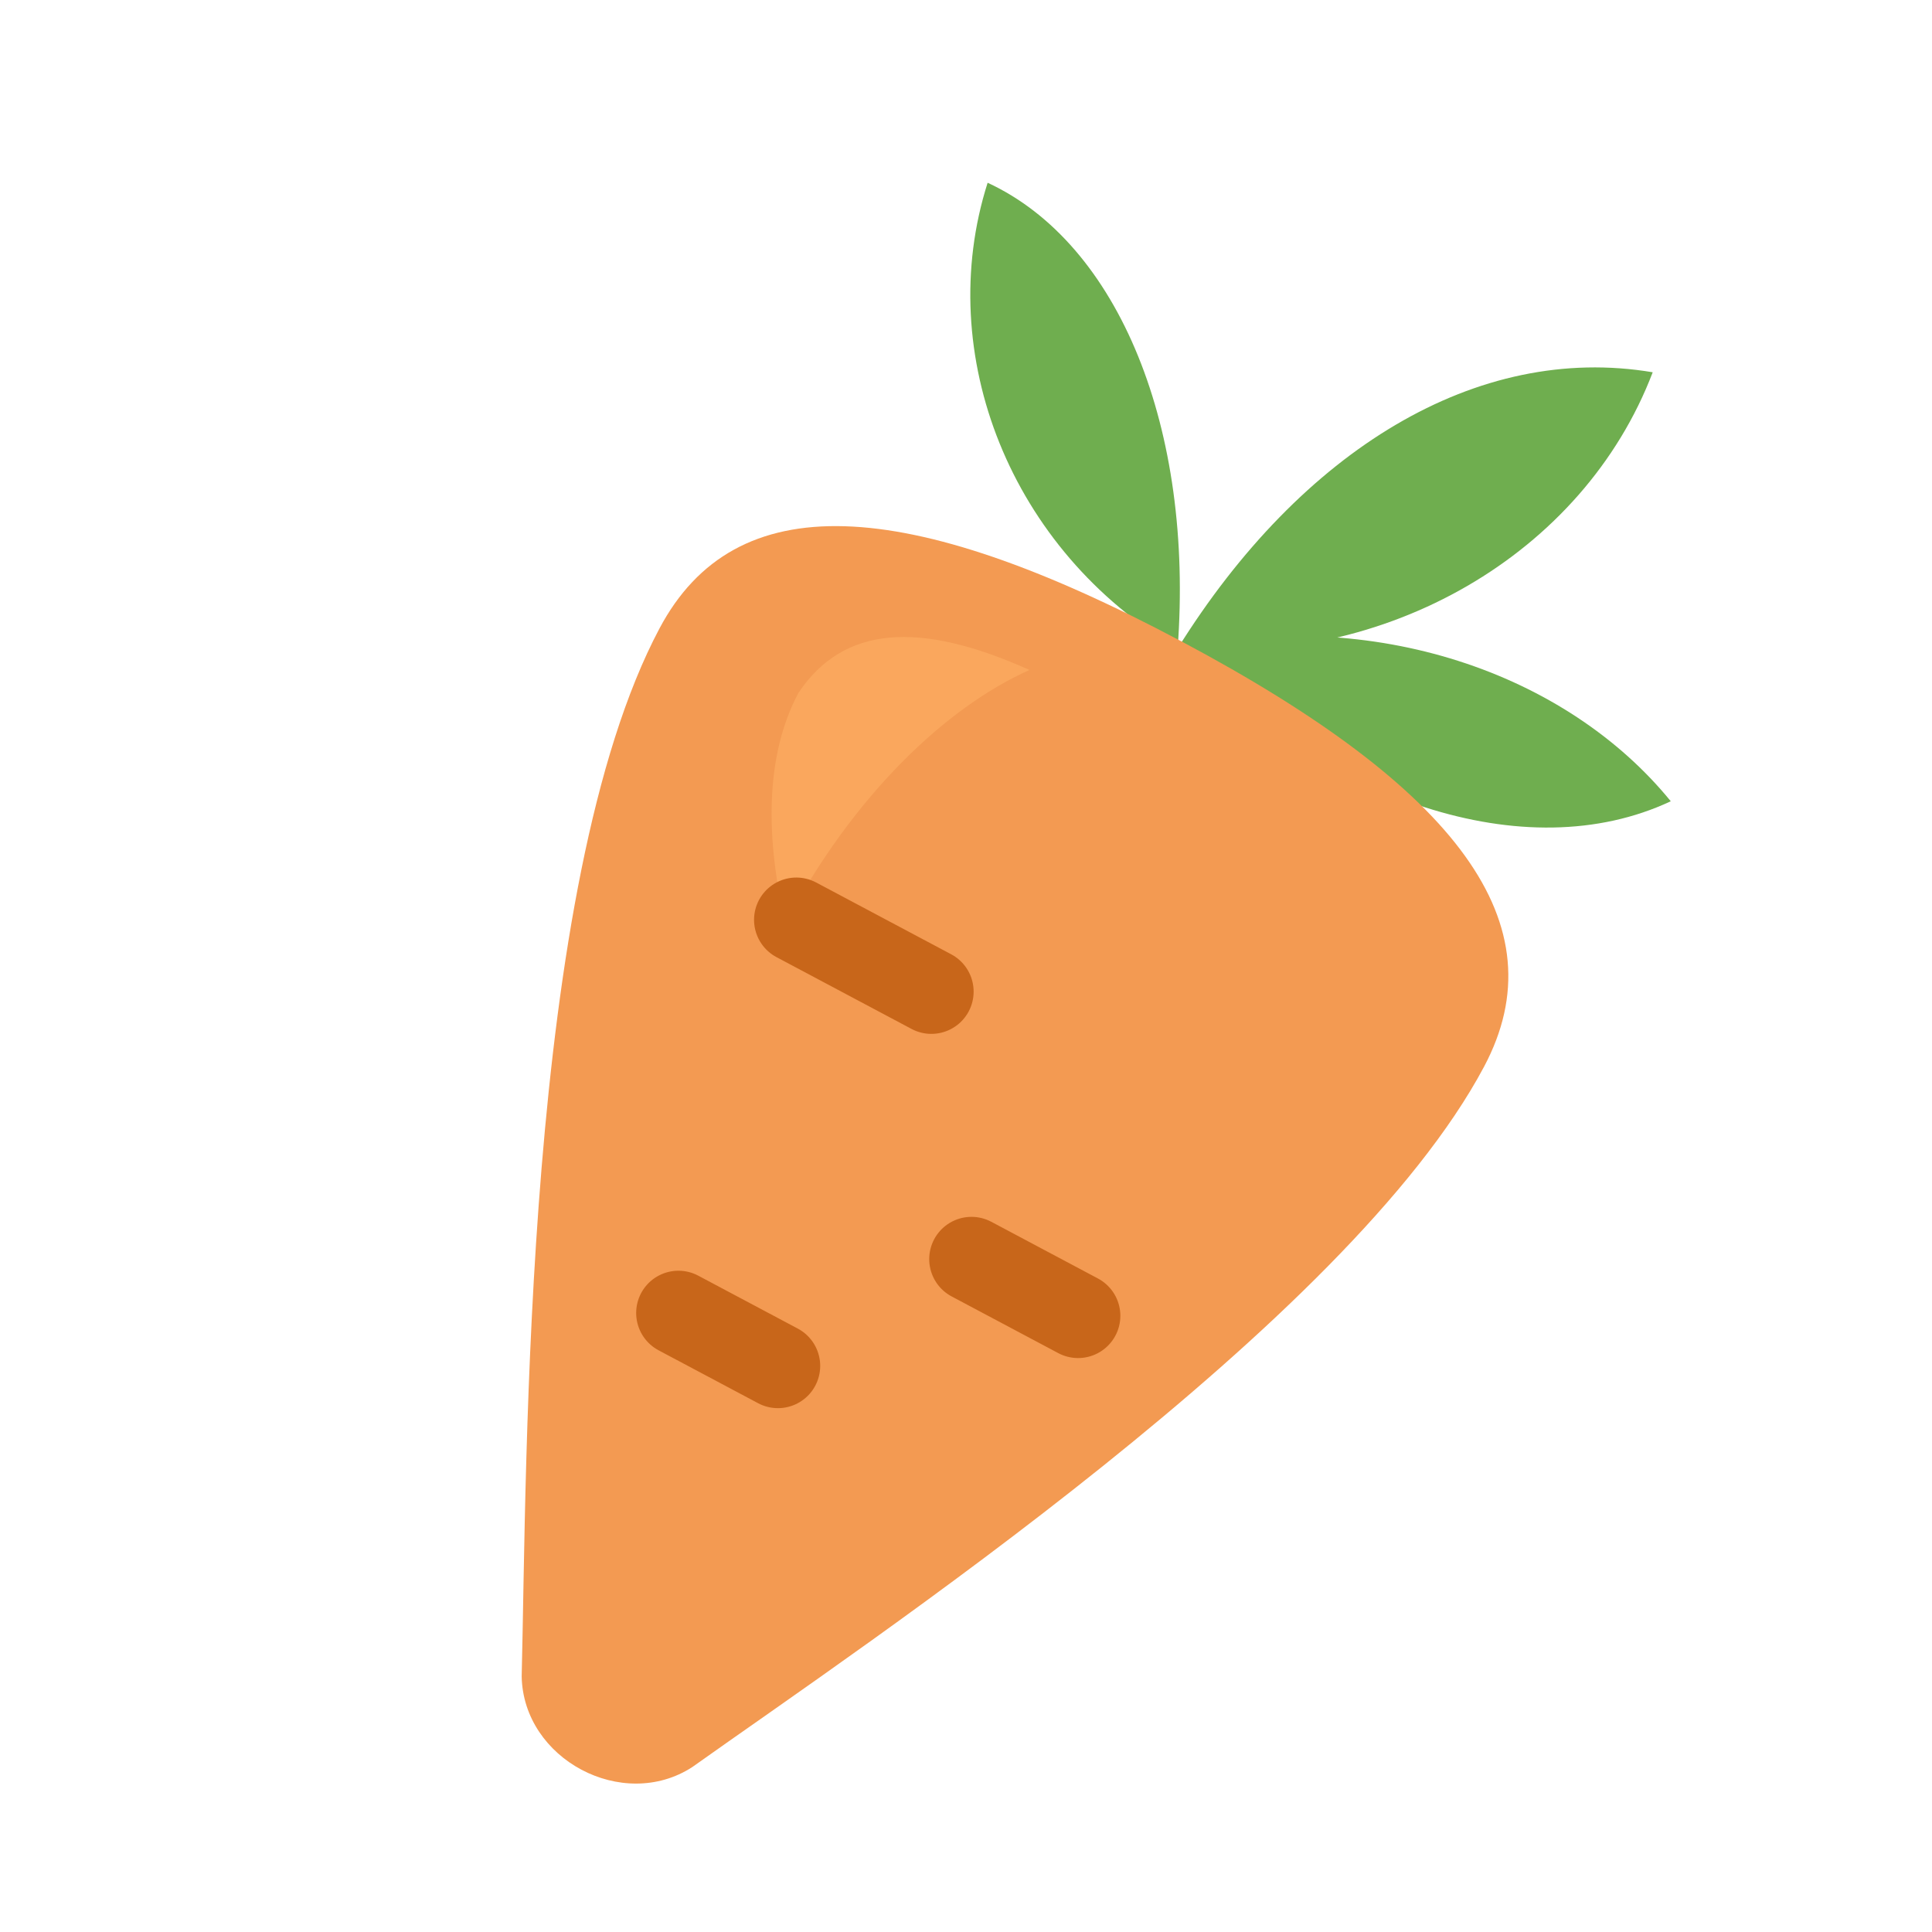
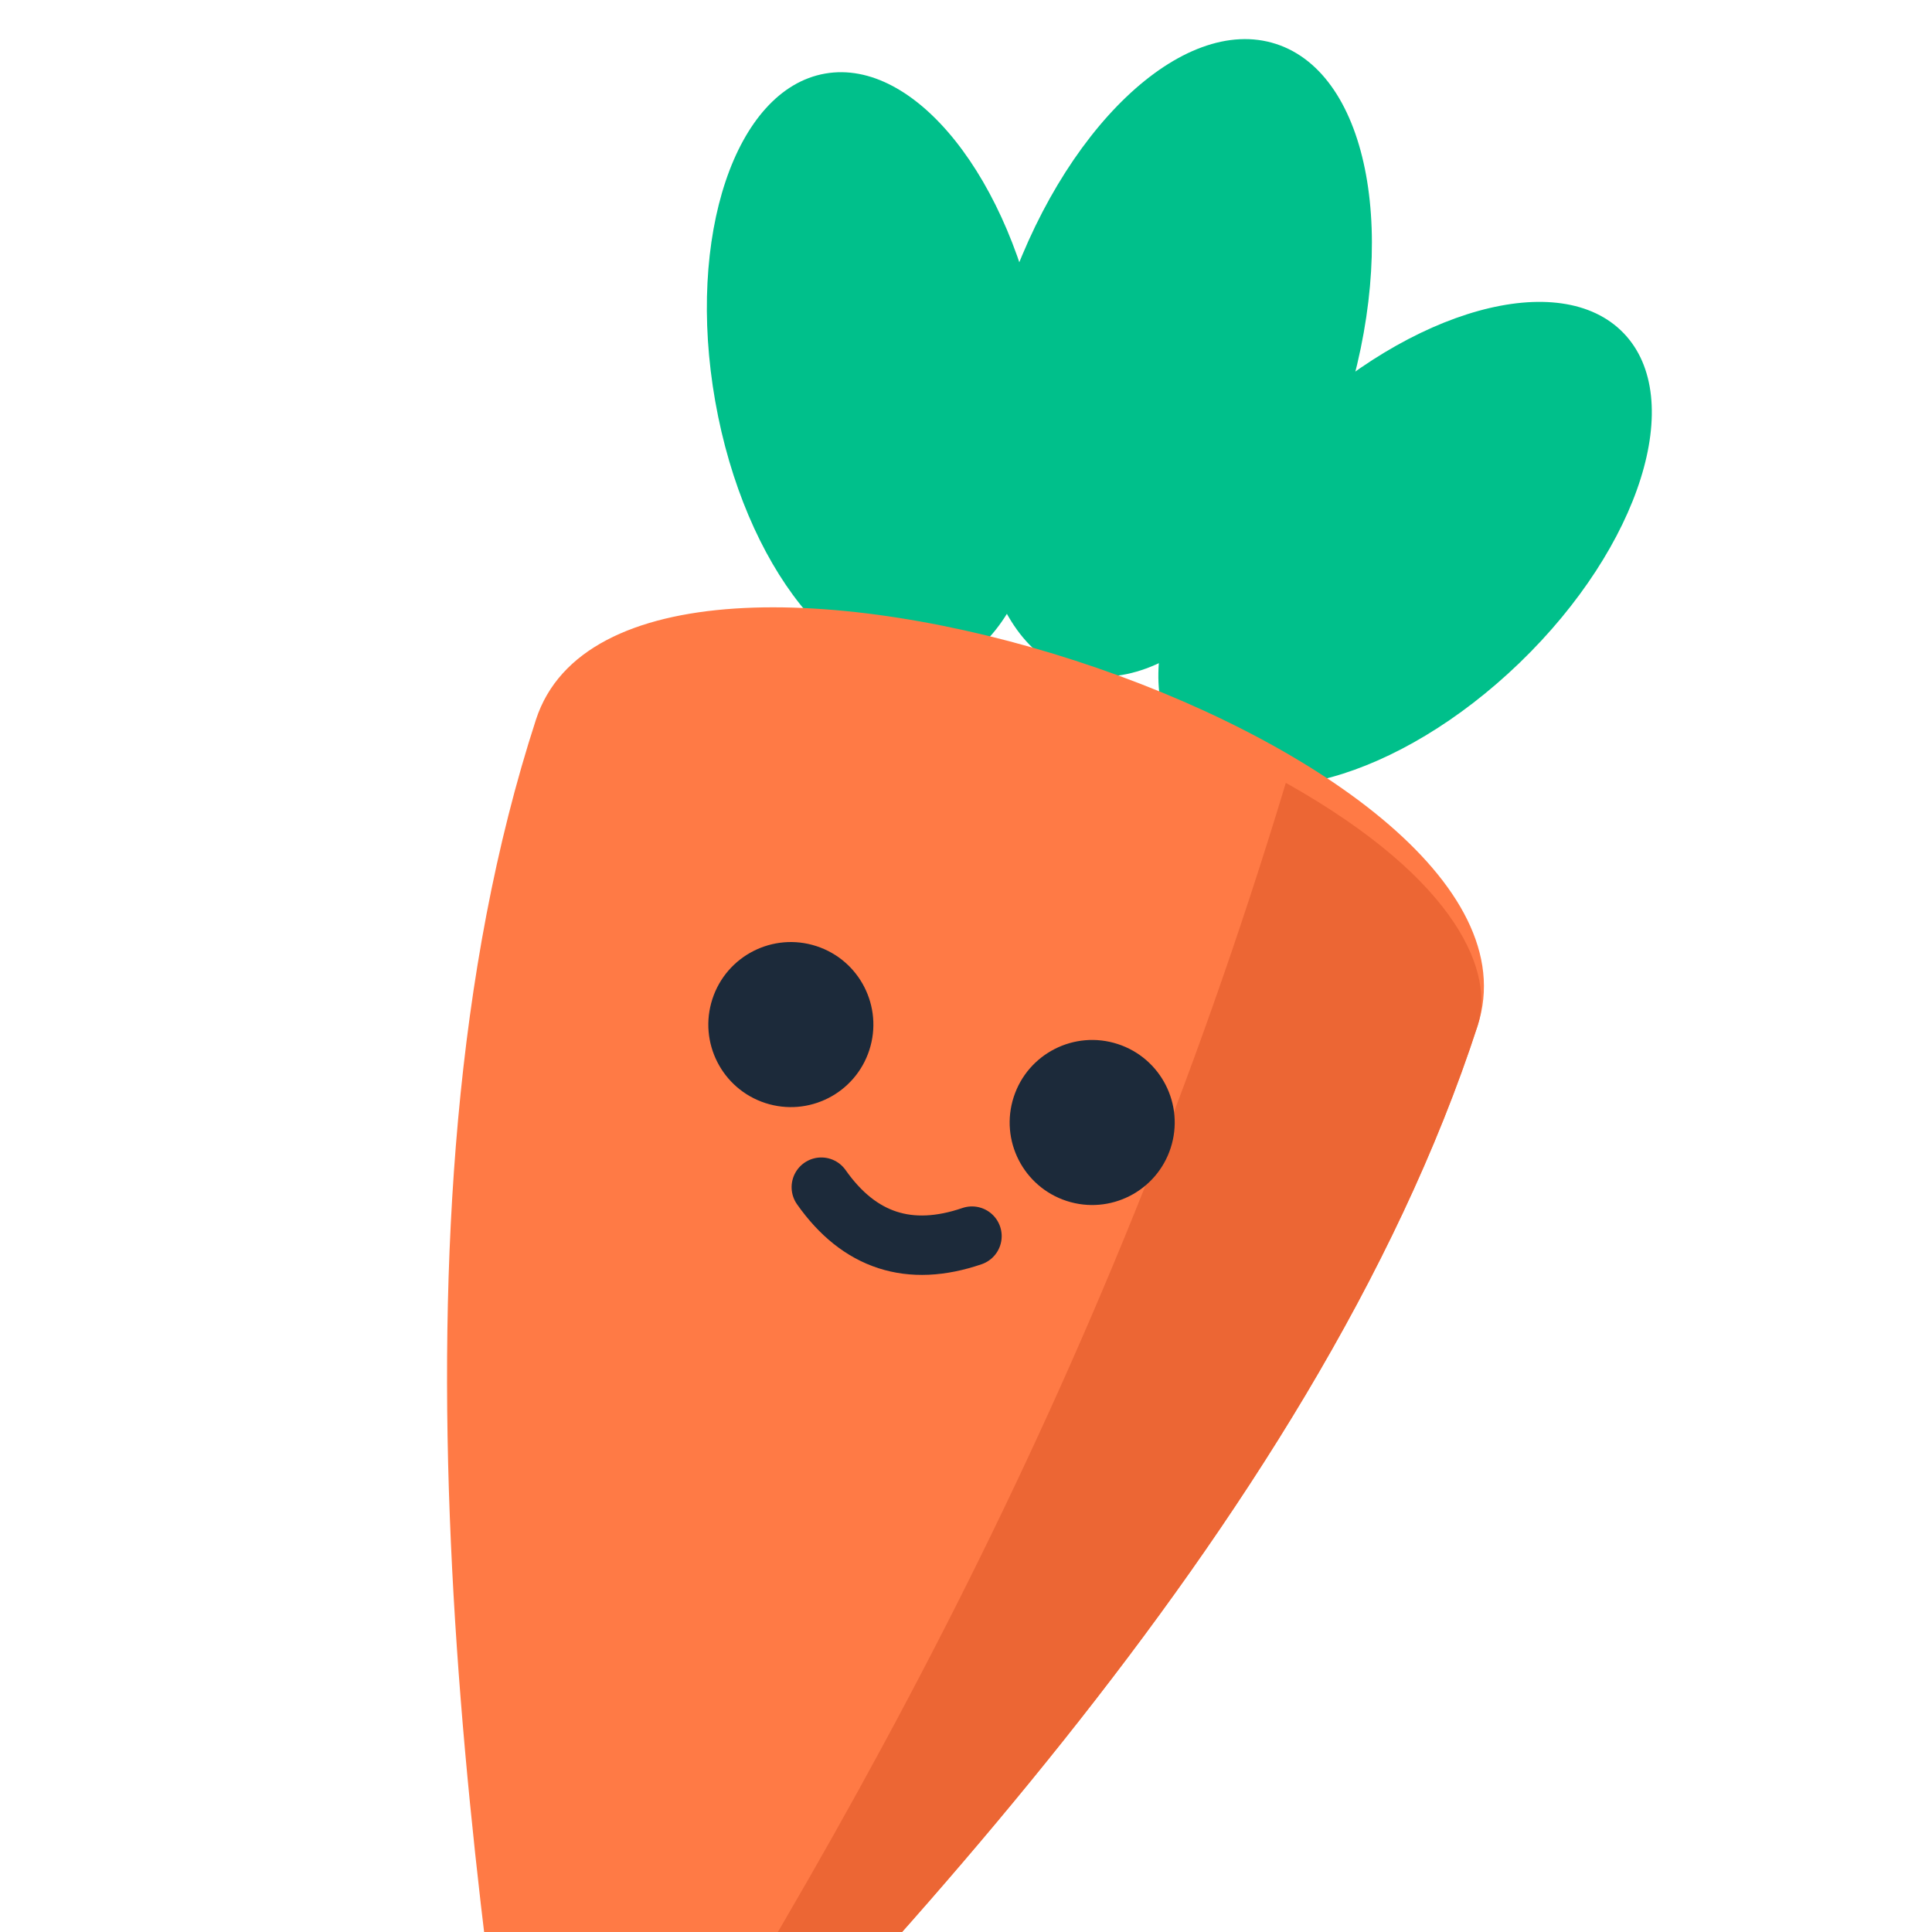
<svg xmlns="http://www.w3.org/2000/svg" viewBox="0 0 24 24">
-   <g transform="rotate(28 12 13)">
-     <path fill="#6fae4f" d="M12 7.4C10.9 4.9 9 3.3 7.2 3.4c.4 2.2 2.4 3.9 4.8 4zM12 7.4c.2-2.9 1.5-5.1 3.6-5.8.3 2.4-1.2 4.8-3.6 5.8zM12 7.4c1.9-1.6 4.4-2 6.3-1.2-1.2 1.6-3.8 2-6.3 1.2z" />
-     <path fill="#f39a52" d="M6.2 10.2c0-2 1.9-2.9 5.8-2.9s5.8.9 5.8 2.9c0 3.6-3.4 9.9-4.6 12.3-.5.9-1.9.9-2.4 0-1.2-2.4-4.6-8.7-4.6-12.3z" />
-     <path fill="#ffb366" opacity=".55" d="M8.1 10.1c.1-1 .9-1.5 2.4-1.6-.7.9-1.2 2.4-1.2 4.2-.7-.8-1.2-1.7-1.2-2.6z" />
-     <path stroke="#c8661a" stroke-linecap="round" stroke-width="1.05" d="M9.4 12.6h1.9M13.3 15.3h1.5M10.4 17.6h1.4" />
+   <g transform="translate(12 12.4) rotate(18) scale(.82)">
+     <ellipse cx="-4.2" cy="-8.6" rx="2.5" ry="4.6" fill="#00c08b" transform="rotate(-28 -4.2 -8.6)" />
+     <ellipse cx="0" cy="-10.2" rx="2.7" ry="5" fill="#00c08b" />
+     <ellipse cx="4.2" cy="-8.6" rx="2.5" ry="4.6" fill="#00c08b" transform="rotate(28 4.2 -8.6)" />
+     <path d="M-7.5 -2C-7.5 -6.5 7.5 -6.5 7.5 -2C7.5 6 3 15 0 21C-3 15 -7.5 6 -7.5 -2Z" fill="#ff7a45" />
+     <path d="M3.6 -4.6C6.6 -4 7.5 -2.8 7.5 -2C7.5 6 3 15 0 21C2.2 13 3.8 5 3.6 -4.6Z" fill="#ec6634" />
+     <circle cx="-2.4" cy="1.2" r="1.25" fill="#1c2a3a" />
+     <circle cx="2.4" cy="1.2" r="1.25" fill="#1c2a3a" />
+     <path d="M-1.2 3.4q1.2.9 2.4 0" fill="none" stroke="#1c2a3a" stroke-width=".9" stroke-linecap="round" />
  </g>
</svg>
